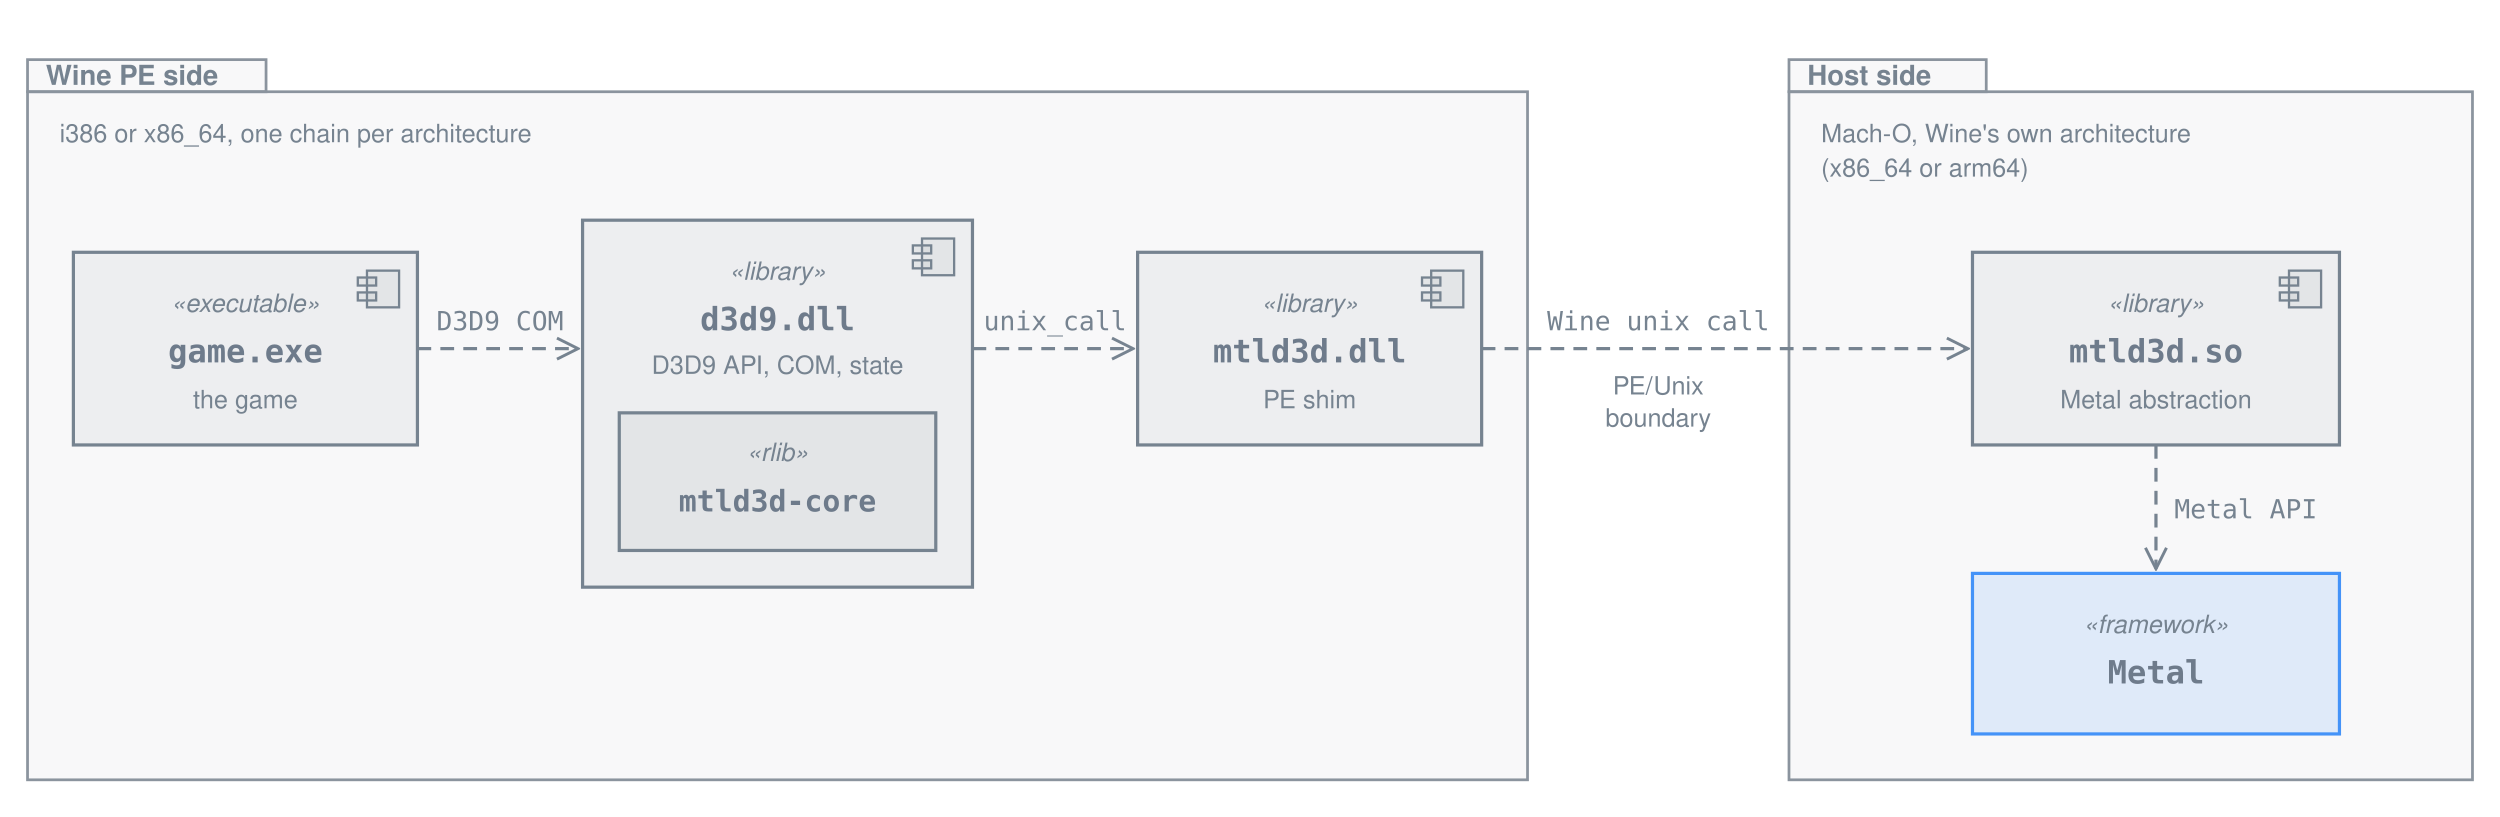
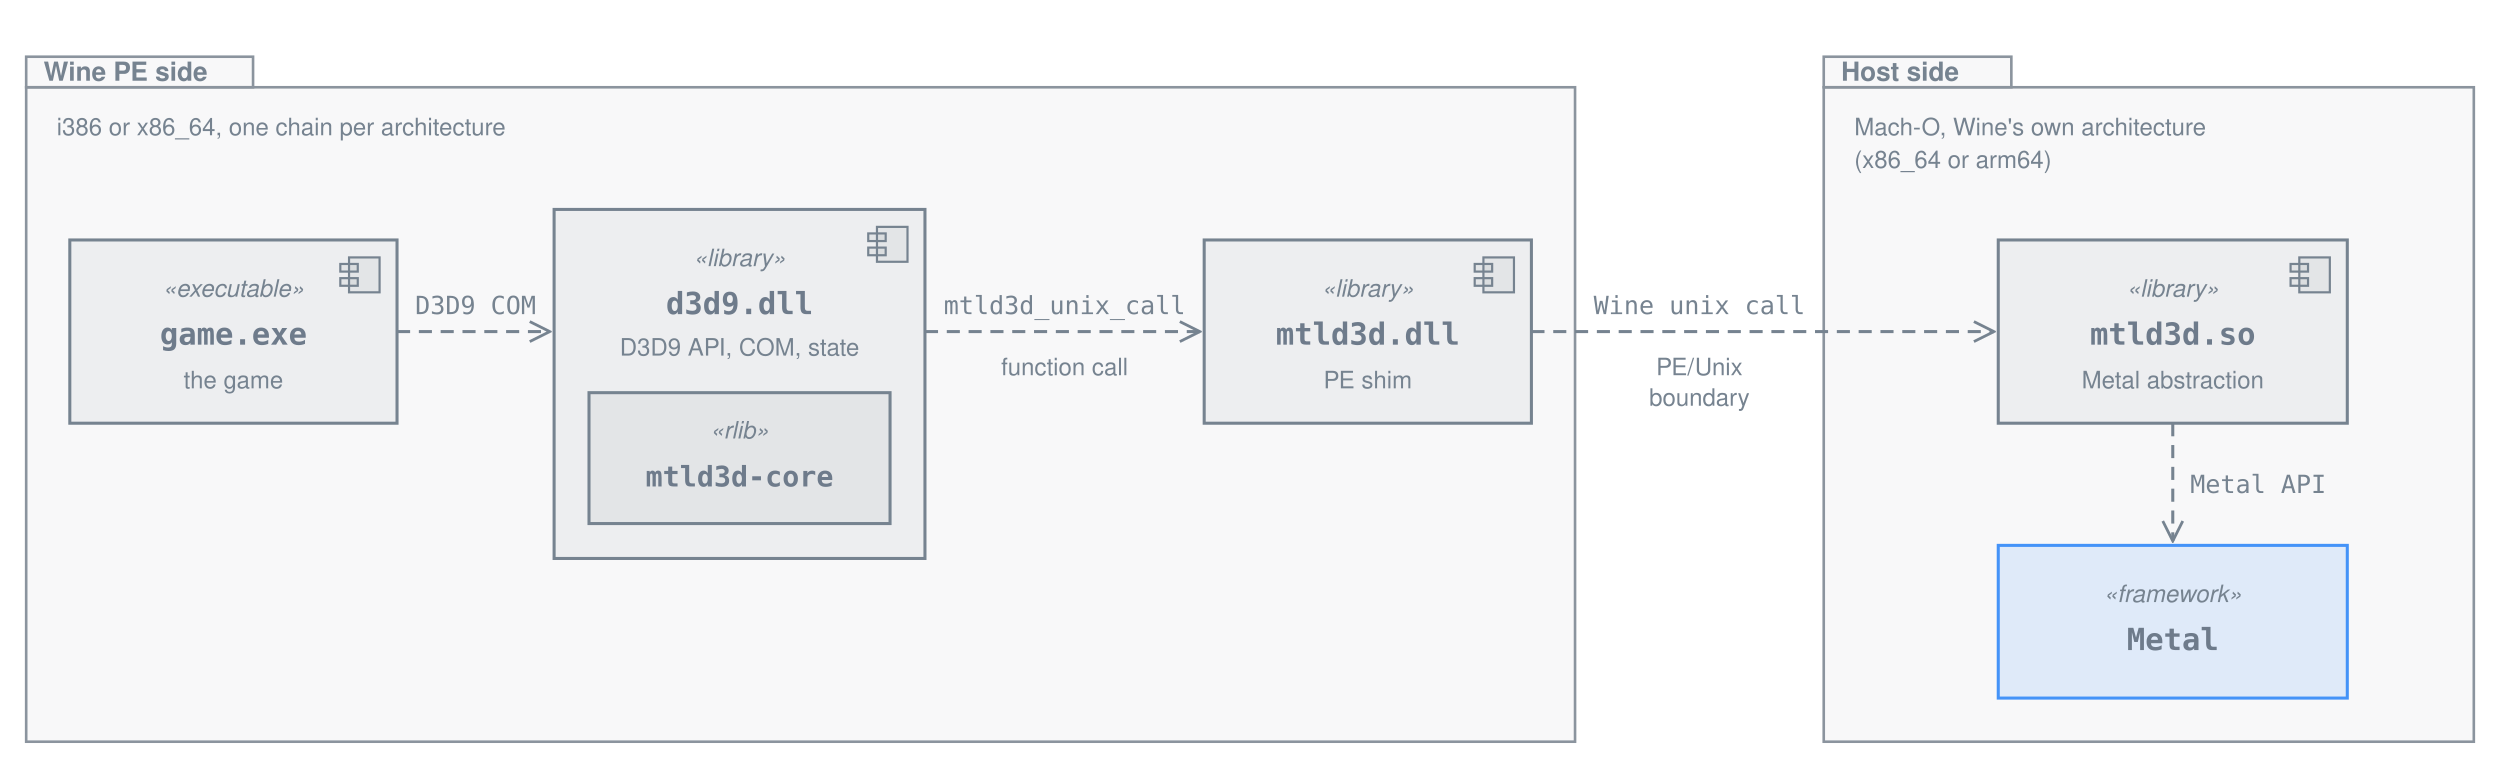
- <svg xmlns="http://www.w3.org/2000/svg" viewBox="0 0 1090 356" width="1090" height="356" role="img" aria-labelledby="title desc">
+ <svg xmlns="http://www.w3.org/2000/svg" viewBox="0 0 1146 356" width="1146" height="356" role="img" aria-labelledby="title desc">
  <style>
    text { fill: #768390; font-family: -apple-system, BlinkMacSystemFont, "Segoe UI", Helvetica, Arial, sans-serif; font-size: 12px; }
    .mono { fill: #6e7b8b; font-family: ui-monospace, SFMono-Regular, Menlo, Consolas, monospace; font-size: 14px; font-weight: 700; }
    .stereo { font-size: 11px; font-style: italic; }
    .muted { font-size: 11px; }
    .tab { font-weight: 700; font-size: 12px; }
    .label { font-family: ui-monospace, SFMono-Regular, Menlo, Consolas, monospace; font-size: 11.5px; }
    .frame { fill: #8b949e; fill-opacity: 0.06; stroke: #8b949e; stroke-width: 1.2; }
    .box, .icon { fill: #8b949e; fill-opacity: 0.10; stroke: #768390; stroke-width: 1.4; }
    .icon { stroke-width: 1; }
    .ext { fill: #4493f8; fill-opacity: 0.14; stroke: #4493f8; stroke-width: 1.4; }
    .edge { fill: none; stroke: #768390; stroke-width: 1.4; stroke-dasharray: 6 4; }
    .head { fill: none; stroke: #768390; stroke-width: 1.4; }
  </style>
  <defs>
    <marker id="open" viewBox="0 0 12 12" refX="11" refY="6" markerWidth="11" markerHeight="11" orient="auto-start-reverse" markerUnits="userSpaceOnUse">
      <path class="head" d="M1 1 L11 6 L1 11" />
    </marker>
    <g id="cmp">
      <rect class="icon" x="0" y="0" width="14" height="16" />
      <rect class="icon" x="-4" y="3" width="8" height="3.5" />
      <rect class="icon" x="-4" y="9.5" width="8" height="3.5" />
    </g>
  </defs>
  <path class="frame" d="M12 40 H116 V26 H12 Z" />
  <text class="tab" x="20" y="37">Wine PE side</text>
-   <rect class="frame" x="12" y="40" width="654" height="300" />
+   <rect class="frame" x="12" y="40" width="710" height="300" />
  <text class="muted" x="26" y="62">i386 or x86_64, one chain per architecture</text>
-   <path class="frame" d="M780 40 H866 V26 H780 Z" />
-   <text class="tab" x="788" y="37">Host side</text>
-   <rect class="frame" x="780" y="40" width="298" height="300" />
-   <text class="muted" x="794" y="62">Mach-O, Wine's own architecture</text>
-   <text class="muted" x="794" y="77">(x86_64 or arm64)</text>
+   <path class="frame" d="M836 40 H922 V26 H836 Z" />
+   <text class="tab" x="844" y="37">Host side</text>
+   <rect class="frame" x="836" y="40" width="298" height="300" />
+   <text class="muted" x="850" y="62">Mach-O, Wine's own architecture</text>
+   <text class="muted" x="850" y="77">(x86_64 or arm64)</text>
  <rect class="box" x="32" y="110" width="150" height="84" />
  <use href="#cmp" x="160" y="118" />
  <text class="stereo" x="107" y="136" text-anchor="middle">«executable»</text>
  <text class="mono" x="107" y="158" text-anchor="middle">game.exe</text>
  <text class="muted" x="107" y="178" text-anchor="middle">the game</text>
  <rect class="box" x="254" y="96" width="170" height="160" />
  <use href="#cmp" x="402" y="104" />
  <text class="stereo" x="339" y="122" text-anchor="middle">«library»</text>
  <text class="mono" x="339" y="144" text-anchor="middle">d3d9.dll</text>
  <text class="muted" x="339" y="163" text-anchor="middle">D3D9 API, COM, state</text>
  <rect class="box" x="270" y="180" width="138" height="60" />
  <text class="stereo" x="339" y="201" text-anchor="middle">«rlib»</text>
  <text class="mono" x="339" y="223" text-anchor="middle" style="font-size:13px">mtld3d-core</text>
-   <rect class="box" x="496" y="110" width="150" height="84" />
-   <use href="#cmp" x="624" y="118" />
-   <text class="stereo" x="571" y="136" text-anchor="middle">«library»</text>
-   <text class="mono" x="571" y="158" text-anchor="middle">mtld3d.dll</text>
-   <text class="muted" x="571" y="178" text-anchor="middle">PE shim</text>
-   <rect class="box" x="860" y="110" width="160" height="84" />
-   <use href="#cmp" x="998" y="118" />
-   <text class="stereo" x="940" y="136" text-anchor="middle">«library»</text>
-   <text class="mono" x="940" y="158" text-anchor="middle">mtld3d.so</text>
-   <text class="muted" x="940" y="178" text-anchor="middle">Metal abstraction</text>
-   <rect class="ext" x="860" y="250" width="160" height="70" />
-   <text class="stereo" x="940" y="276" text-anchor="middle">«framework»</text>
-   <text class="mono" x="940" y="298" text-anchor="middle">Metal</text>
+   <rect class="box" x="552" y="110" width="150" height="84" />
+   <use href="#cmp" x="680" y="118" />
+   <text class="stereo" x="627" y="136" text-anchor="middle">«library»</text>
+   <text class="mono" x="627" y="158" text-anchor="middle">mtld3d.dll</text>
+   <text class="muted" x="627" y="178" text-anchor="middle">PE shim</text>
+   <rect class="box" x="916" y="110" width="160" height="84" />
+   <use href="#cmp" x="1054" y="118" />
+   <text class="stereo" x="996" y="136" text-anchor="middle">«library»</text>
+   <text class="mono" x="996" y="158" text-anchor="middle">mtld3d.so</text>
+   <text class="muted" x="996" y="178" text-anchor="middle">Metal abstraction</text>
+   <rect class="ext" x="916" y="250" width="160" height="70" />
+   <text class="stereo" x="996" y="276" text-anchor="middle">«framework»</text>
+   <text class="mono" x="996" y="298" text-anchor="middle">Metal</text>
  <path class="edge" d="M182 152 H252" marker-end="url(#open)" />
  <text class="label" x="218" y="144" text-anchor="middle">D3D9 COM</text>
-   <path class="edge" d="M424 152 H494" marker-end="url(#open)" />
-   <text class="label" x="460" y="144" text-anchor="middle">unix_call</text>
-   <path class="edge" d="M646 152 H858" marker-end="url(#open)" />
-   <text class="label" x="723" y="144" text-anchor="middle">Wine unix call</text>
-   <text class="muted" x="723" y="172" text-anchor="middle">PE/Unix</text>
-   <text class="muted" x="723" y="186" text-anchor="middle">boundary</text>
-   <path class="edge" d="M940 194 V248" marker-end="url(#open)" />
-   <text class="label" x="948" y="226">Metal API</text>
+   <path class="edge" d="M424 152 H550" marker-end="url(#open)" />
+   <text class="label" x="488" y="144" text-anchor="middle">mtld3d_unix_call</text>
+   <text class="muted" x="488" y="172" text-anchor="middle">function call</text>
+   <path class="edge" d="M702 152 H914" marker-end="url(#open)" />
+   <text class="label" x="779" y="144" text-anchor="middle">Wine unix call</text>
+   <text class="muted" x="779" y="172" text-anchor="middle">PE/Unix</text>
+   <text class="muted" x="779" y="186" text-anchor="middle">boundary</text>
+   <path class="edge" d="M996 194 V248" marker-end="url(#open)" />
+   <text class="label" x="1004" y="226">Metal API</text>
</svg>
